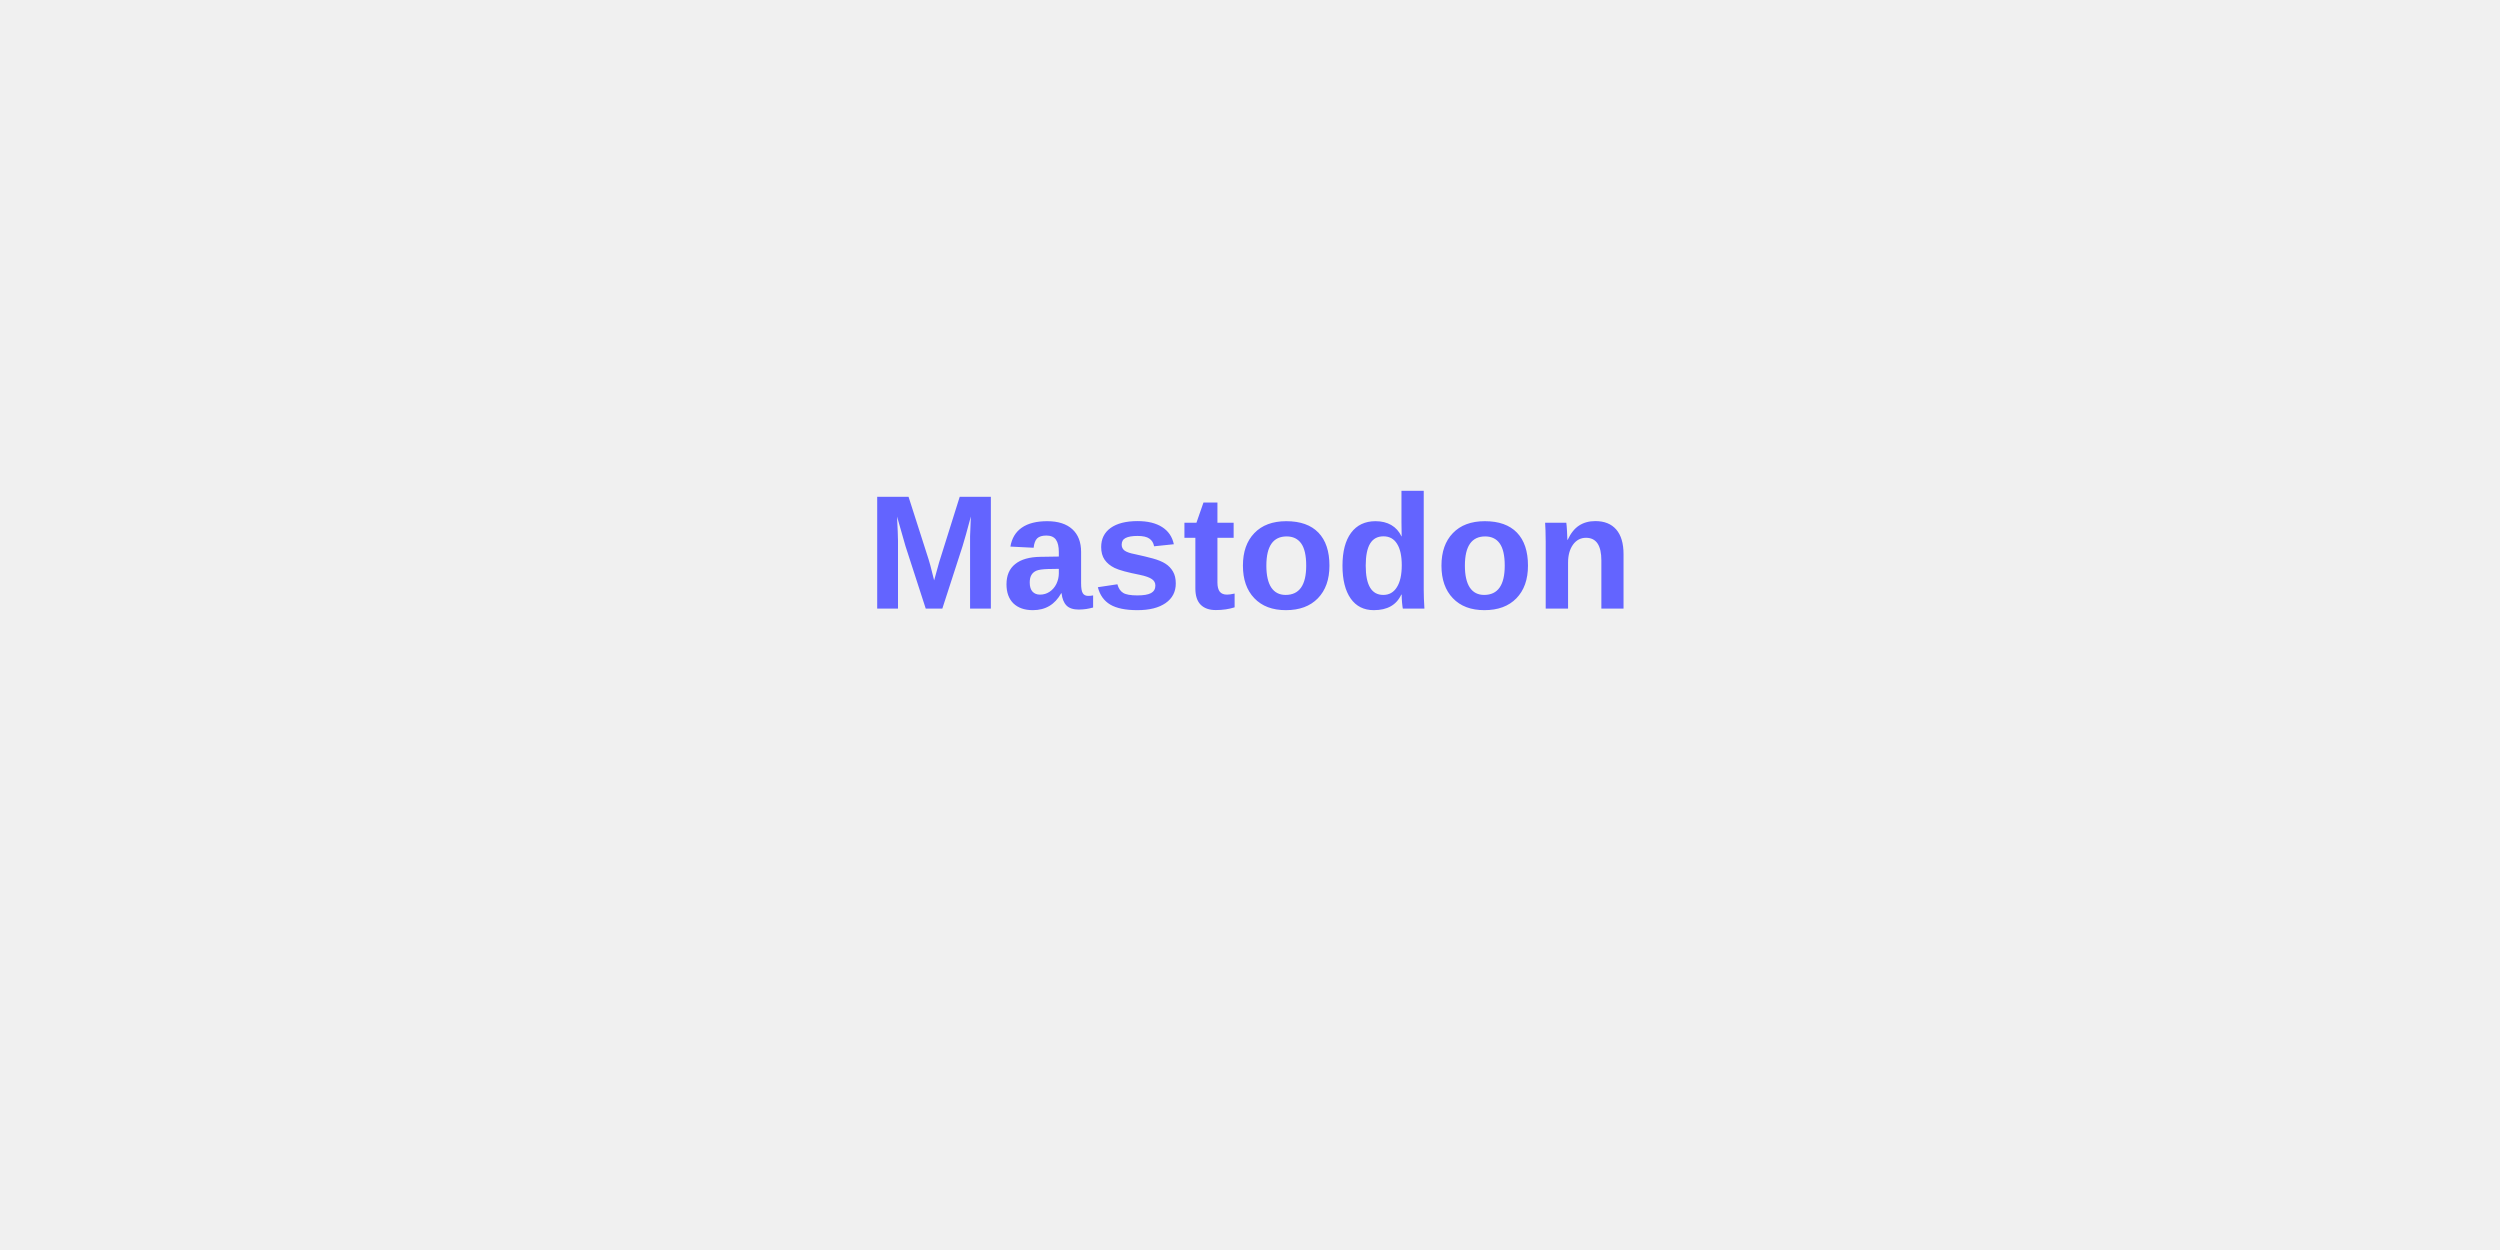
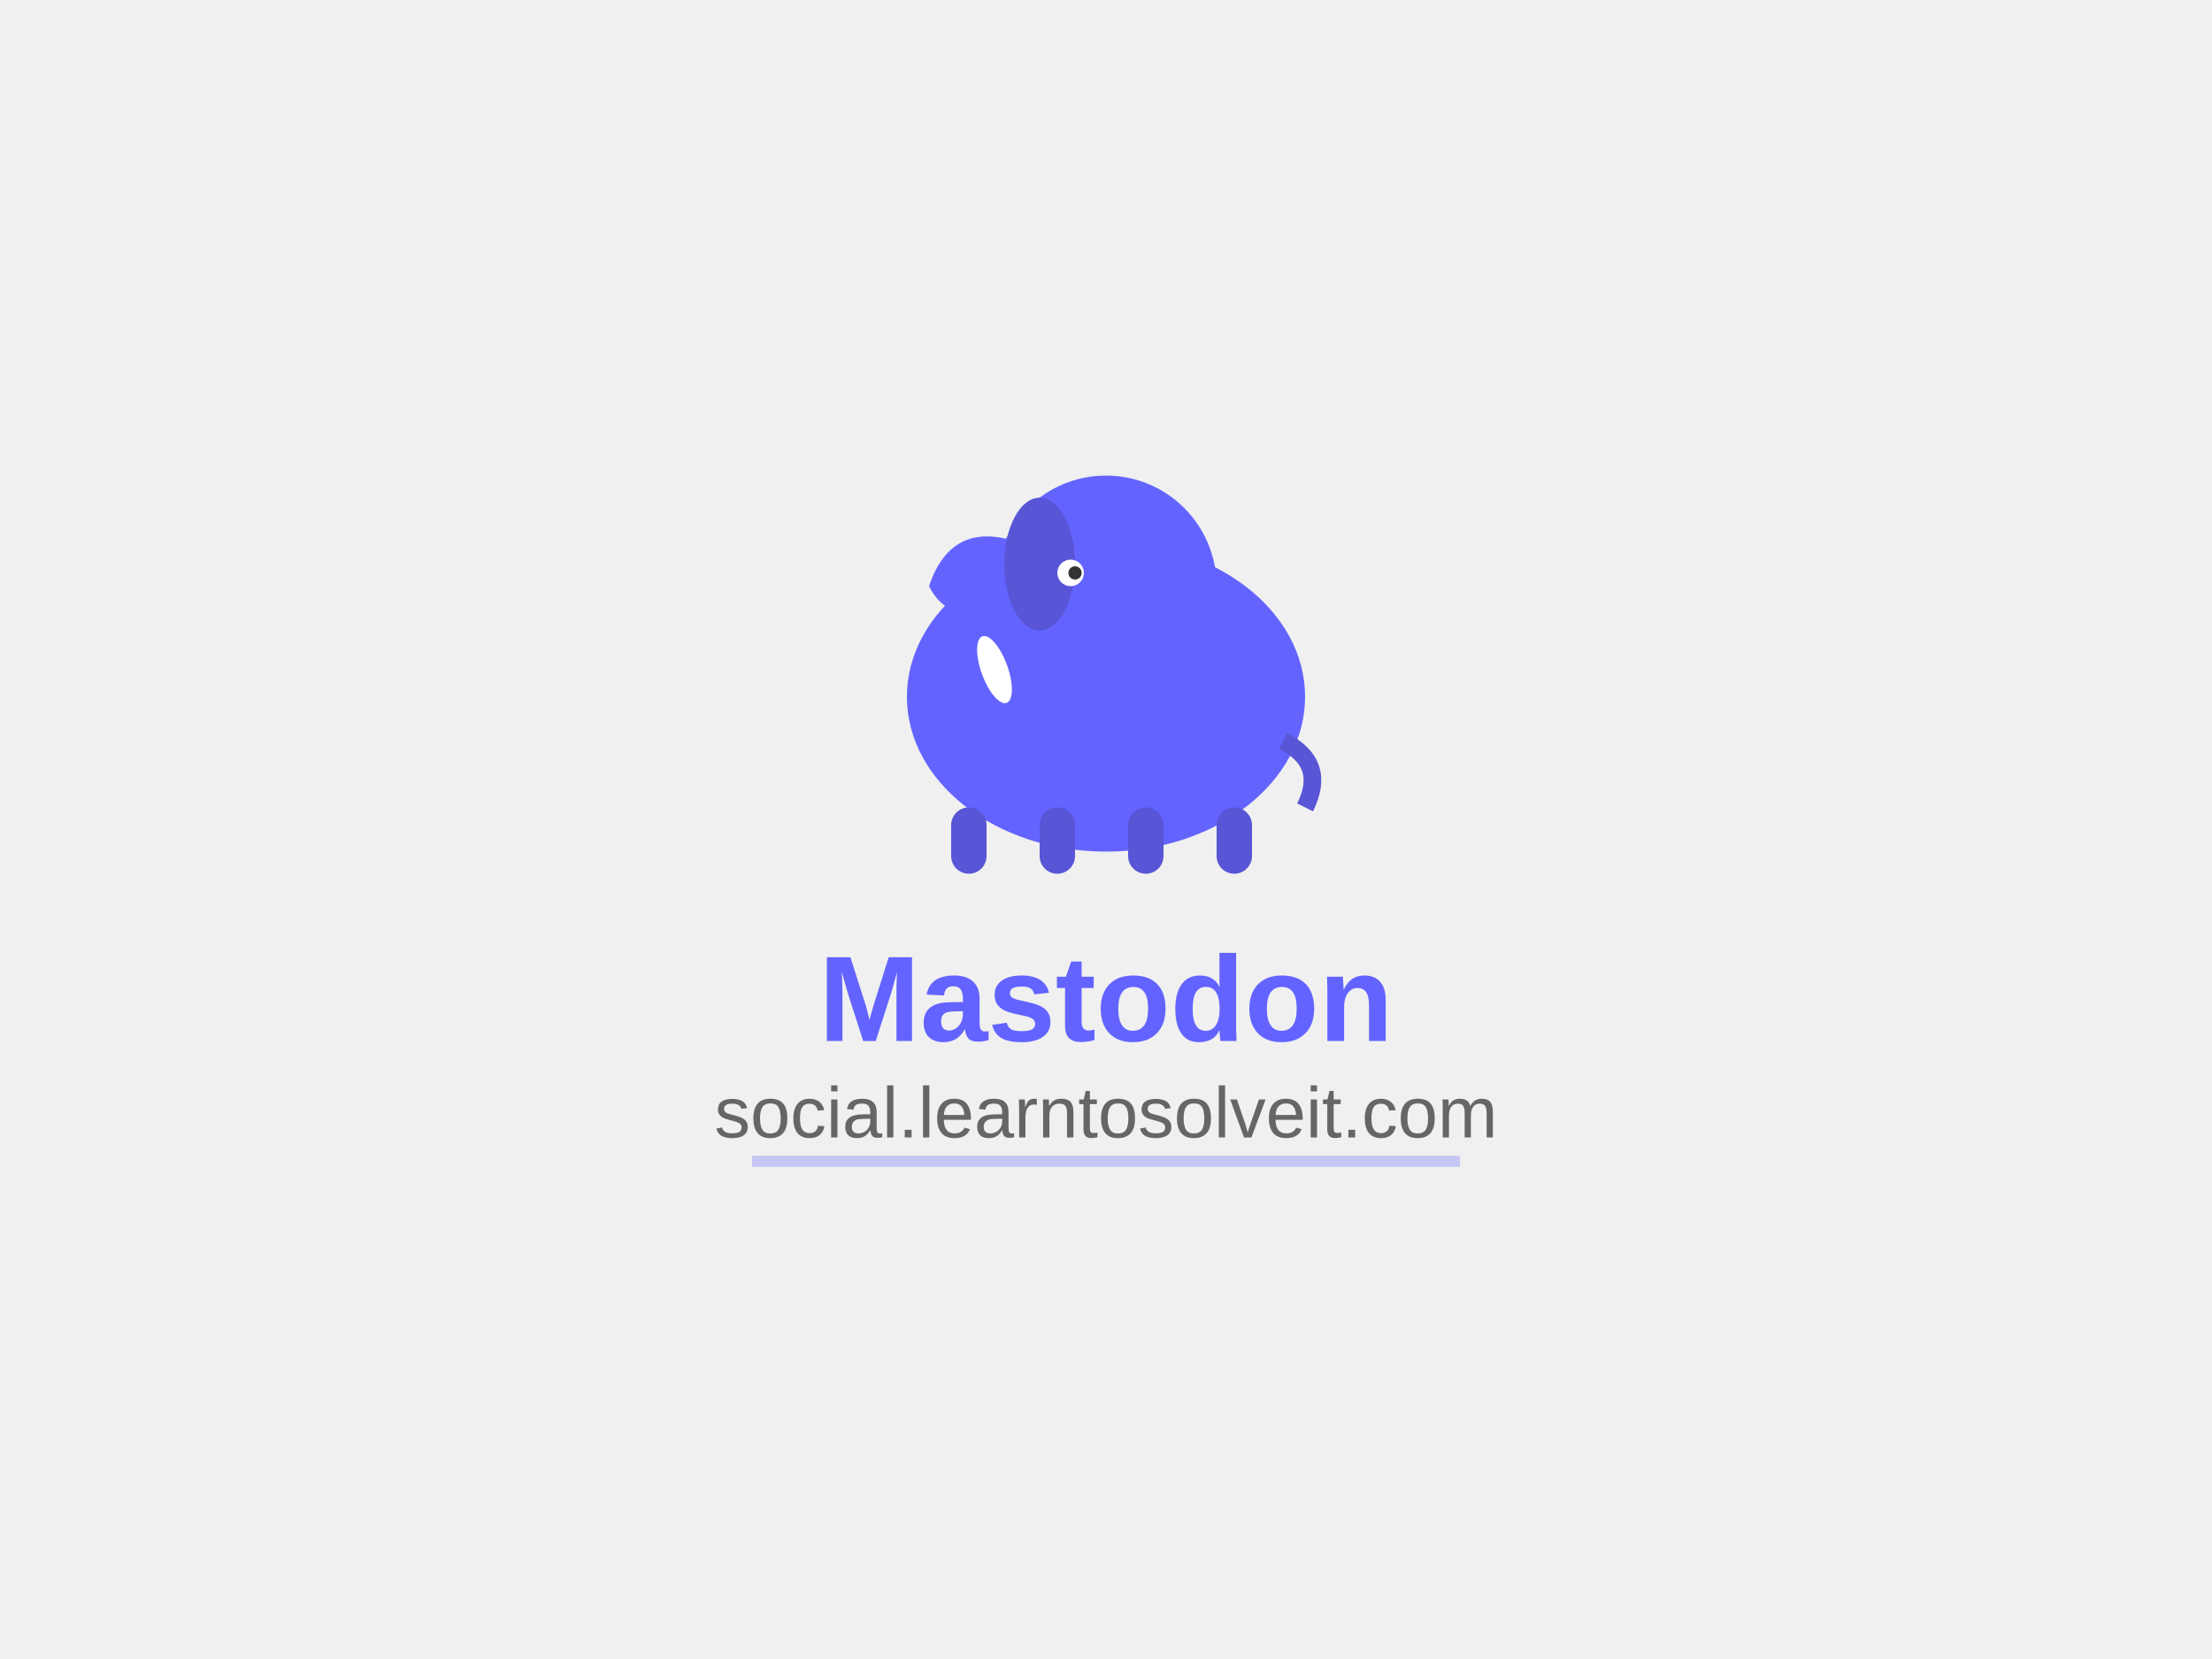
- <svg xmlns="http://www.w3.org/2000/svg" version="1.1" x="0px" y="0px" width="400" height="200" viewBox="0 0 400 200" xml:space="preserve">
-   <rect width="400" height="200" fill="none" />
-   <g transform="translate(200, 100)">
-     <text x="0" y="-10" font-family="Arial, sans-serif" font-size="26" font-weight="bold" fill="#6364FF" text-anchor="middle" dominant-baseline="middle">Mastodon</text>
+ <svg xmlns="http://www.w3.org/2000/svg" version="1.1" x="0px" y="0px" width="400" height="300" viewBox="0 0 400 300" xml:space="preserve">
+   <rect width="400" height="300" fill="none" />
+   <g transform="translate(200, 150)">
+     <g transform="translate(0, -32) scale(0.8)">
+       <ellipse cx="0" cy="10" rx="45" ry="35" fill="#6364FF" />
+       <circle cx="0" cy="-15" r="25" fill="#6364FF" />
+       <path d="M -20,-25 Q -35,-30 -40,-15 Q -35,-5 -20,-10" fill="#6364FF" />
+       <ellipse cx="-15" cy="-20" rx="8" ry="15" fill="#5855D6" />
+       <circle cx="-8" cy="-18" r="3" fill="white" />
+       <circle cx="-7" cy="-18" r="1.5" fill="#333" />
+       <ellipse cx="-25" cy="-5" rx="3" ry="8" fill="white" transform="rotate(-20)" />
+       <rect x="-35" y="35" width="8" height="15" fill="#5855D6" rx="4" />
+       <rect x="-15" y="35" width="8" height="15" fill="#5855D6" rx="4" />
+       <rect x="5" y="35" width="8" height="15" fill="#5855D6" rx="4" />
+       <rect x="25" y="35" width="8" height="15" fill="#5855D6" rx="4" />
+       <path d="M 40,20 Q 50,25 45,35" stroke="#5855D6" stroke-width="4" fill="none" />
+     </g>
+     <text x="0" y="32" font-family="Arial, sans-serif" font-size="22" font-weight="bold" fill="#6364FF" text-anchor="middle" dominant-baseline="middle">Mastodon</text>
+     <text x="0" y="52" font-family="Arial, sans-serif" font-size="13" font-weight="normal" fill="#666" text-anchor="middle" dominant-baseline="middle">social.learntosolveit.com</text>
+     <line x1="-64" y1="60" x2="64" y2="60" stroke="#6364FF" stroke-width="2" opacity="0.3" />
  </g>
</svg>
